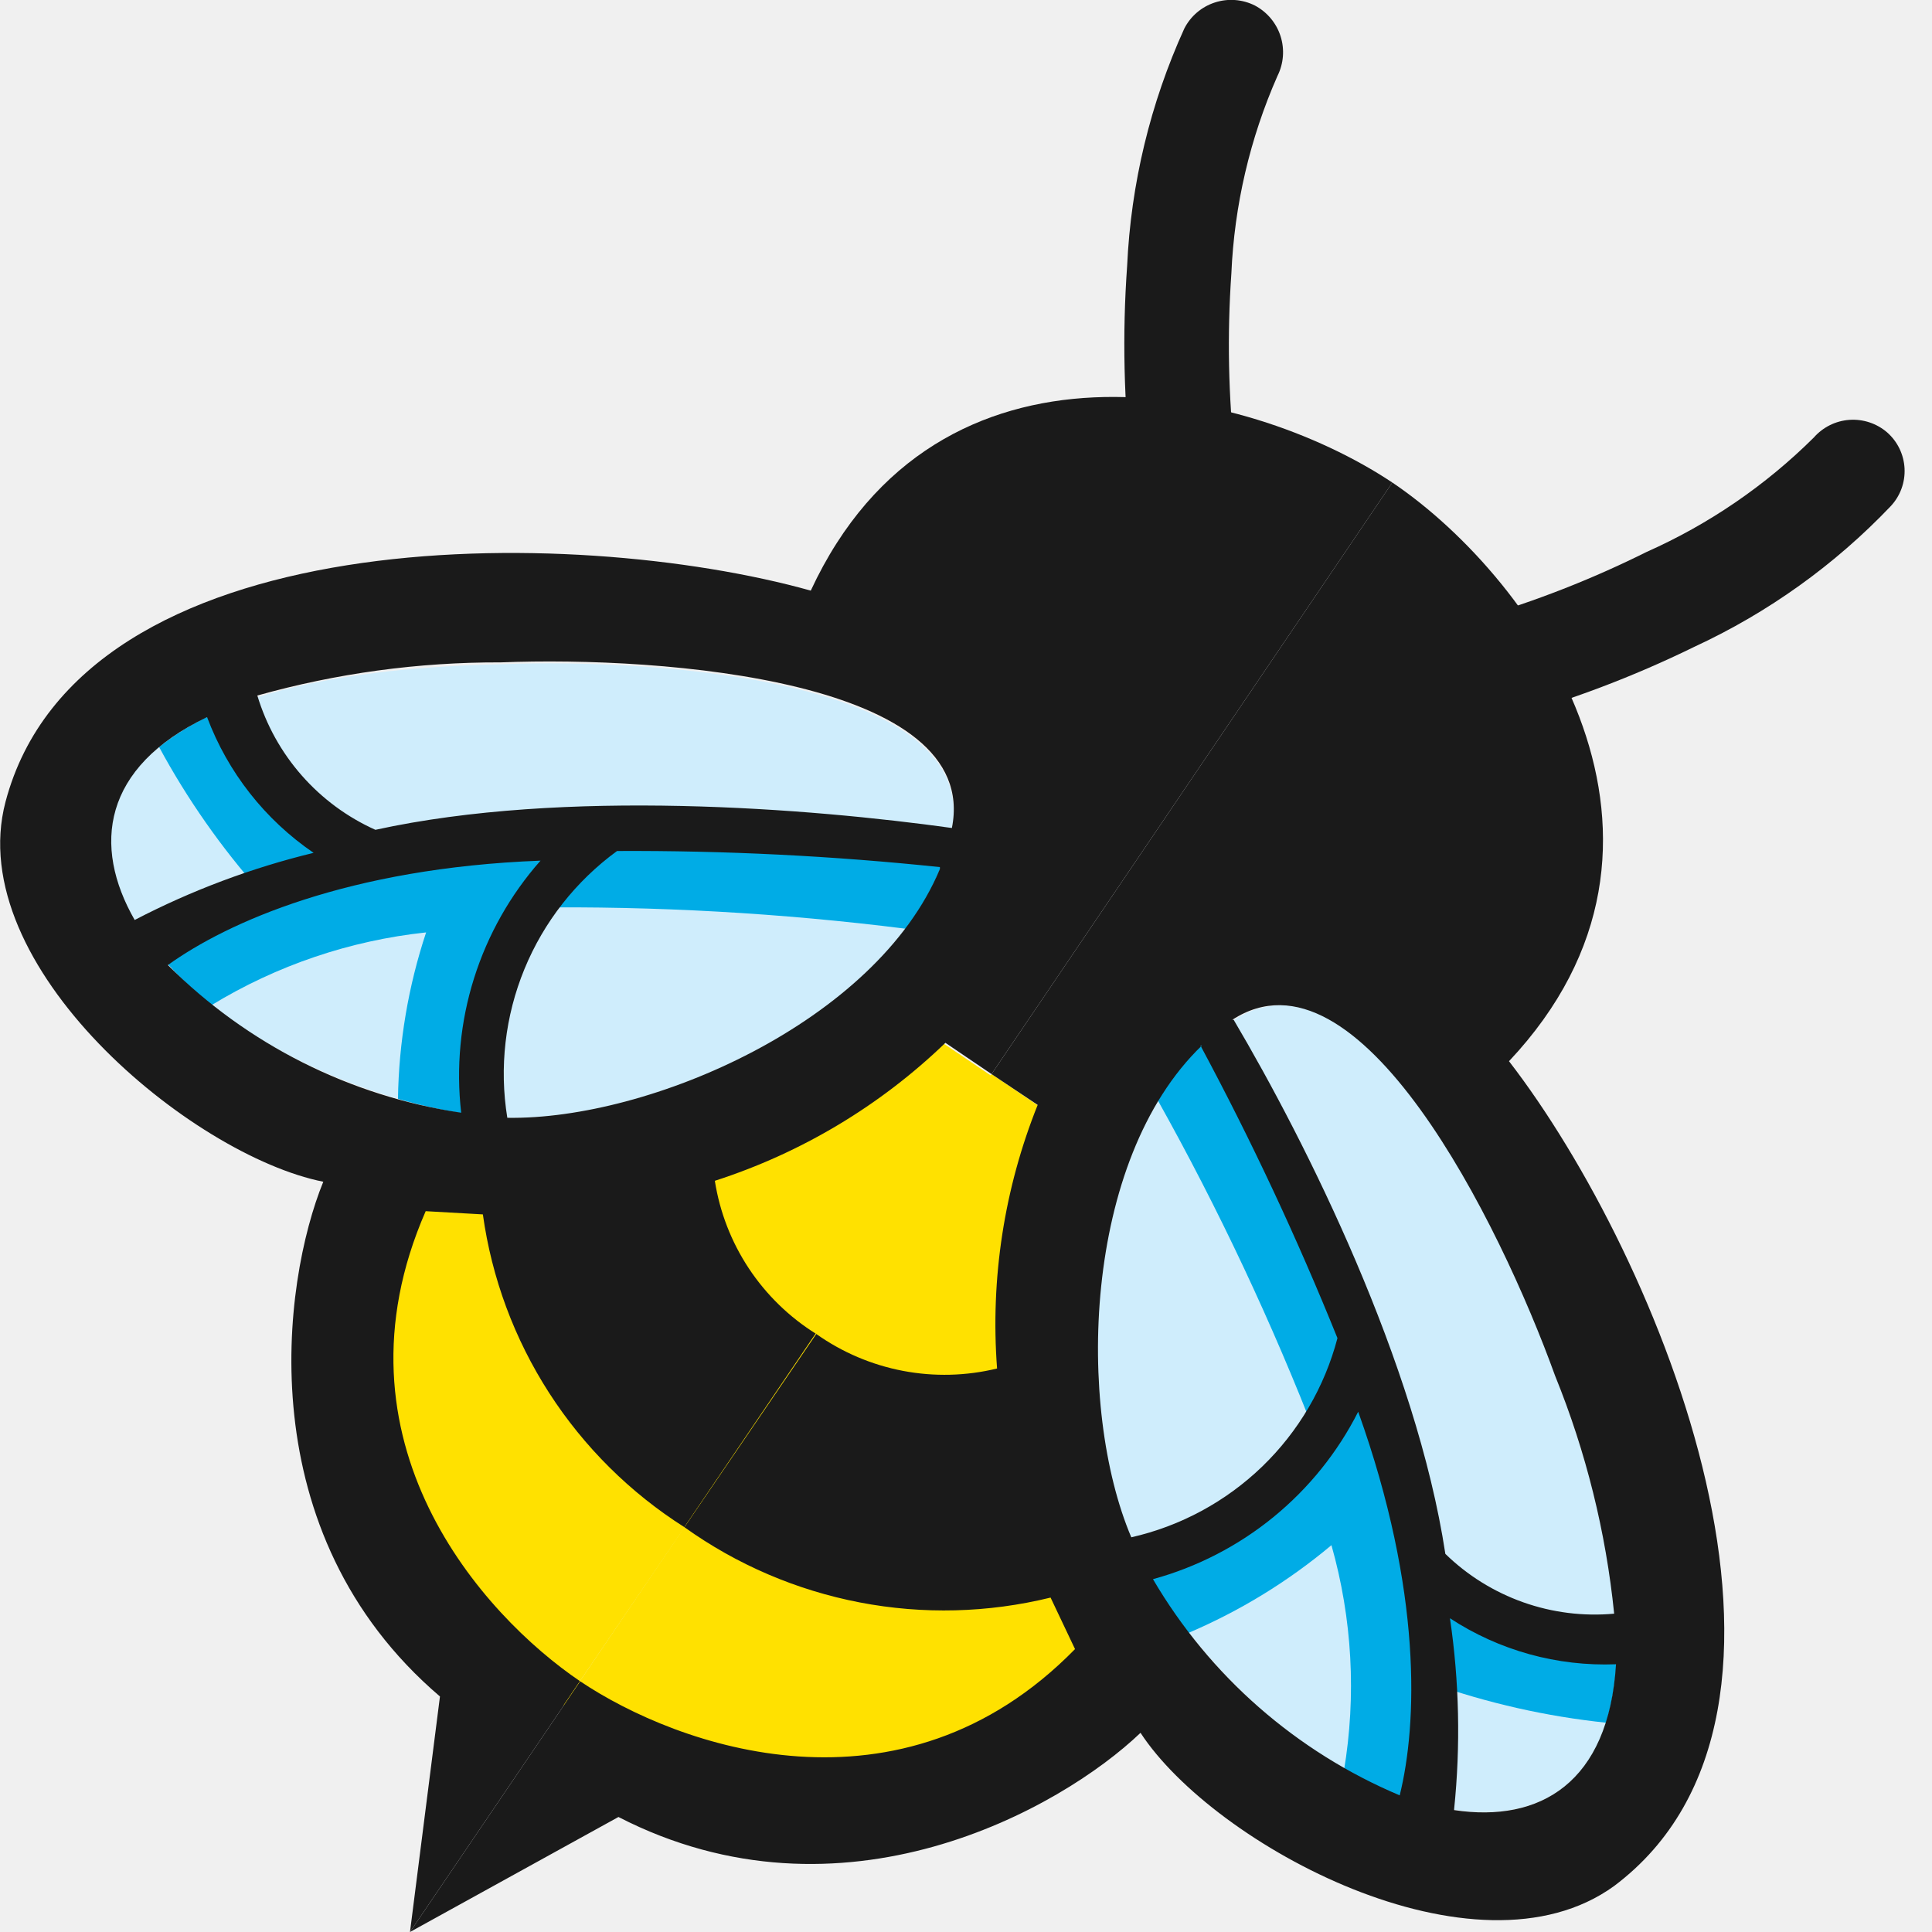
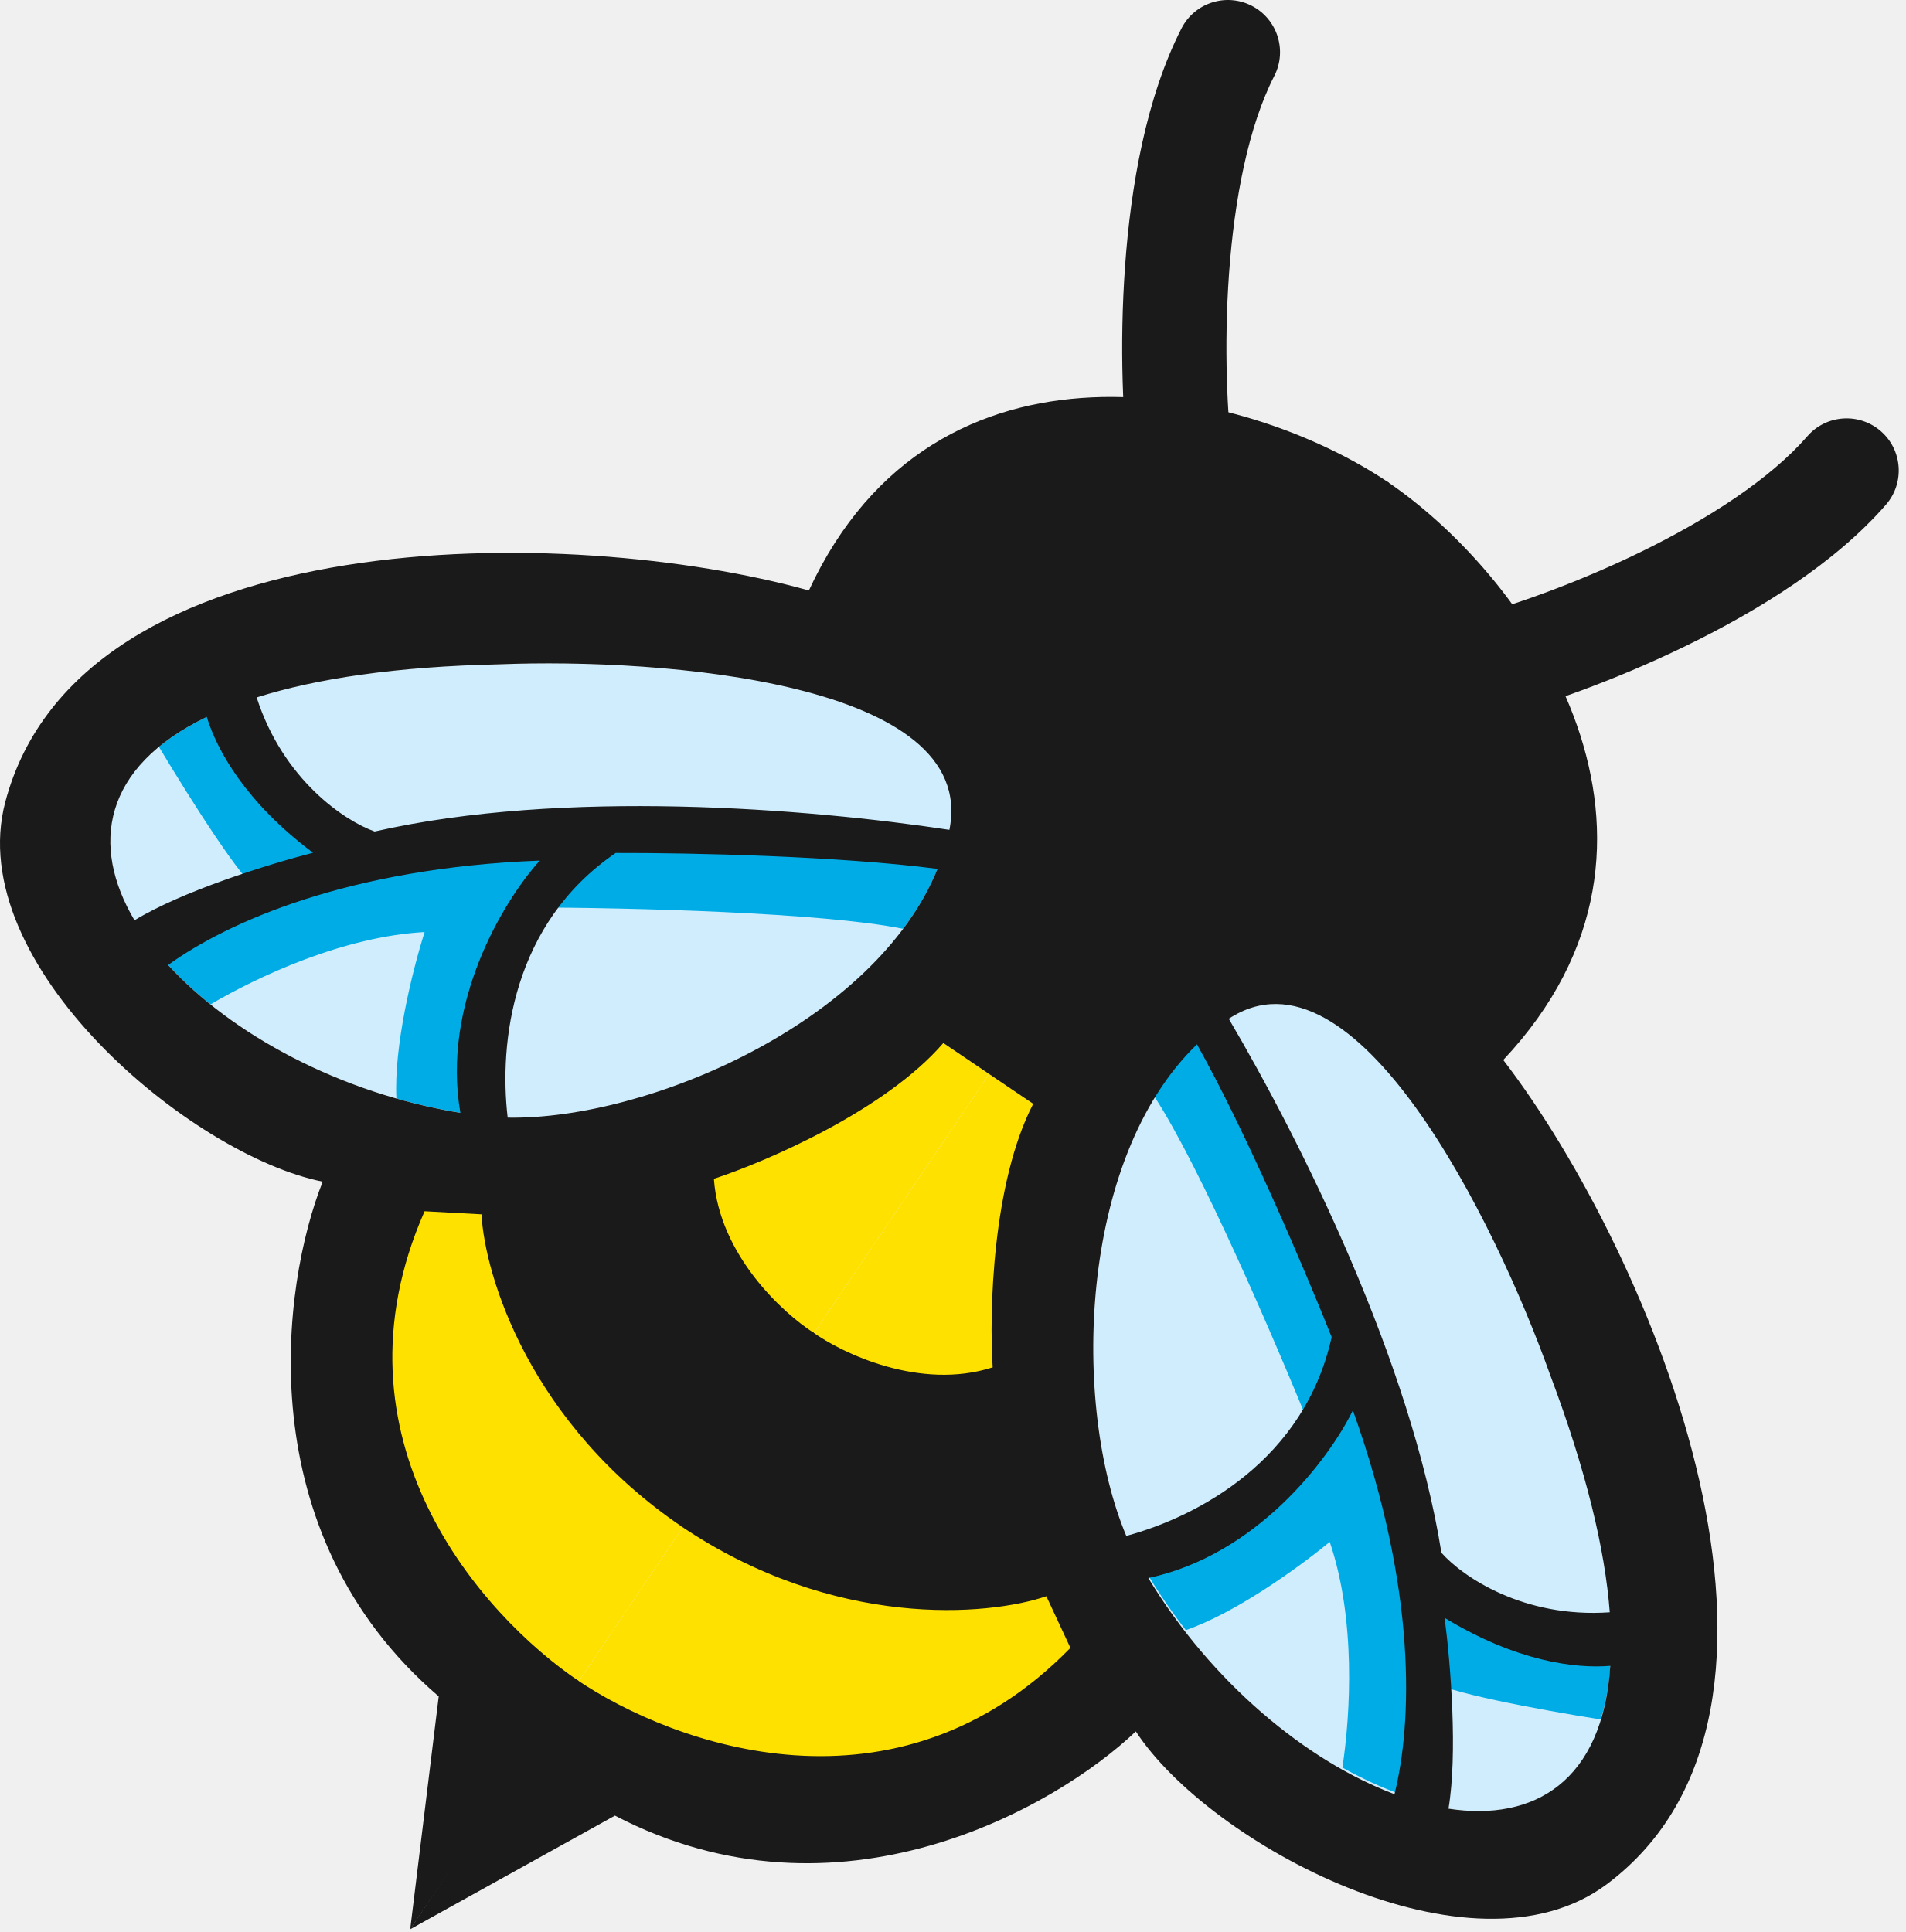
- <svg xmlns="http://www.w3.org/2000/svg" width="72" height="72" viewBox="0 0 72 72" fill="none">
-   <g clip-path="url(#clip0)">
-     <path fill-rule="evenodd" clip-rule="evenodd" d="M46.766 0.206C47.221 0.447 47.565 0.857 47.722 1.347C47.879 1.837 47.838 2.369 47.608 2.829C46.581 5.158 45.998 7.658 45.889 10.2C45.73 12.486 45.776 14.78 46.027 17.058C46.06 17.31 46.044 17.566 45.979 17.812C45.913 18.058 45.8 18.288 45.645 18.491C45.49 18.693 45.297 18.863 45.076 18.99C44.856 19.118 44.612 19.201 44.359 19.235C44.107 19.268 43.85 19.252 43.603 19.187C43.357 19.122 43.125 19.009 42.923 18.854C42.72 18.7 42.55 18.507 42.422 18.287C42.294 18.067 42.211 17.824 42.177 17.572C41.879 15.029 41.822 12.463 42.005 9.909C42.145 6.852 42.869 3.85 44.136 1.063C44.371 0.602 44.78 0.253 45.273 0.093C45.766 -0.068 46.303 -0.027 46.766 0.206Z" fill="#1A1A1A" />
-     <path d="M35.457 30.961C36.626 25.424 24.75 24.515 18.665 24.755C-5.397 25.269 4.692 39.944 17.978 41.589C23.443 42.258 33.996 37.886 35.457 30.961Z" fill="#CFEDFC" />
-     <path d="M5.929 27.839C6.731 27.203 7.63 26.699 8.593 26.348L8.936 27.41L10.655 29.622L13.216 31.919L15.175 31.628L24.972 30.616L35.284 31.713C34.941 32.758 34.423 33.737 33.755 34.611C29.103 34.025 24.417 33.762 19.73 33.822C18.698 35.022 18.32 39.153 18.235 41.605H17.994C16.925 41.469 15.867 41.251 14.831 40.953C14.862 38.844 15.216 36.751 15.88 34.748C13.048 35.05 10.318 35.975 7.888 37.456C7.11 36.849 6.406 36.153 5.791 35.382L9.71 33.239C8.246 31.59 6.977 29.778 5.929 27.839Z" fill="#00ACE6" />
-     <path d="M33.428 37.715L36.952 40.098L21.002 63.549L17.187 60.978L14.23 56.572L12.77 49.423L15.468 43.218L21.81 45.138L33.428 37.715Z" fill="#FFE100" />
-     <path fill-rule="evenodd" clip-rule="evenodd" d="M30.215 22.011C34.941 11.828 46.405 14.331 51.888 17.983L36.952 40.028L35.233 38.863C32.799 41.208 29.86 42.967 26.64 44.005C26.823 45.172 27.255 46.285 27.907 47.27C28.56 48.255 29.417 49.089 30.421 49.714L25.506 56.914C23.482 55.63 21.762 53.922 20.465 51.91C19.168 49.897 18.325 47.627 17.995 45.257L15.864 45.137C12.117 53.708 17.995 60.205 21.621 62.657L15.279 72L16.396 63.223C9.247 57.12 10.518 47.794 12.048 44.04C7.133 43.063 -1.409 36 0.206 29.88C2.99 19.354 21.329 19.525 30.215 22.011ZM35.474 30.857C36.574 25.354 24.732 24.445 18.665 24.685C15.597 24.675 12.543 25.09 9.59 25.92C9.922 27.02 10.486 28.036 11.245 28.899C12.004 29.763 12.94 30.454 13.99 30.925C21.037 29.383 30.18 30.12 35.474 30.857ZM35.027 32.314C31.031 31.895 27.015 31.695 22.996 31.714C21.462 32.834 20.267 34.355 19.546 36.11C18.824 37.865 18.602 39.785 18.906 41.657C24.199 41.743 32.655 38.091 35.027 32.383V32.314ZM17.187 41.468C16.993 39.783 17.156 38.076 17.666 36.458C18.175 34.84 19.019 33.346 20.143 32.074C12.976 32.348 8.473 34.371 6.256 35.965C9.213 38.922 13.046 40.852 17.187 41.468ZM5.019 34.285C7.132 33.185 9.371 32.345 11.687 31.783C9.873 30.545 8.487 28.779 7.717 26.725C3.815 28.594 3.437 31.525 5.019 34.285Z" fill="#1A1A1A" />
-     <path fill-rule="evenodd" clip-rule="evenodd" d="M70.329 16.115C69.941 15.78 69.436 15.612 68.924 15.647C68.412 15.682 67.935 15.919 67.597 16.304C65.795 18.094 63.681 19.54 61.358 20.572C59.317 21.589 57.188 22.421 54.998 23.058C54.751 23.121 54.519 23.232 54.315 23.385C54.111 23.537 53.939 23.729 53.809 23.947C53.546 24.389 53.47 24.918 53.598 25.415C53.725 25.913 54.046 26.34 54.489 26.602C54.932 26.864 55.462 26.94 55.961 26.812C58.436 26.139 60.842 25.232 63.145 24.104C65.895 22.831 68.379 21.051 70.467 18.858C70.641 18.67 70.776 18.45 70.864 18.209C70.951 17.969 70.99 17.713 70.977 17.458C70.964 17.202 70.9 16.952 70.789 16.721C70.678 16.491 70.522 16.285 70.329 16.115Z" fill="#1A1A1A" />
-     <path d="M45.942 38.039C50.669 34.884 55.928 45.547 57.973 51.273C66.446 73.679 49.053 69.873 42.505 58.13C39.909 53.364 40.047 41.964 45.942 38.039Z" fill="#CFEDFC" />
-     <path d="M59.862 64.201C60.143 63.226 60.277 62.215 60.258 61.201H59.123L56.425 60.395L53.28 58.99L52.833 57.07L50.117 47.624L45.254 38.504C44.416 39.21 43.701 40.05 43.139 40.99C45.423 45.074 47.416 49.313 49.103 53.675C48.364 55.081 44.669 56.967 42.4 57.961C42.45 58.029 42.491 58.105 42.521 58.184C43.028 59.121 43.602 60.02 44.239 60.875C46.187 60.051 48 58.942 49.619 57.584C50.395 60.321 50.554 63.196 50.083 66.001C50.942 66.476 51.846 66.867 52.781 67.167L53.331 62.727C55.443 63.473 57.635 63.968 59.862 64.201Z" fill="#00ACE6" />
-     <path d="M40.477 42.41L36.954 40.027L21.004 63.547L24.837 66.136L29.993 67.25L37.194 65.947L42.058 61.164L37.899 56.022L40.477 42.41Z" fill="#FFE100" />
-     <path fill-rule="evenodd" clip-rule="evenodd" d="M56.236 39.548C63.936 31.371 57.319 21.651 51.888 17.982L36.952 40.028L38.671 41.177C37.423 44.293 36.905 47.653 37.158 51C36.009 51.28 34.812 51.31 33.65 51.088C32.487 50.866 31.386 50.398 30.421 49.714L25.506 56.914C27.455 58.309 29.685 59.265 32.041 59.718C34.396 60.171 36.823 60.109 39.152 59.537L40.063 61.457C33.566 68.091 25.248 65.091 21.621 62.657L15.279 72L23.048 67.714C31.384 72 39.53 67.422 42.504 64.577C45.236 68.76 54.999 74.022 60.155 70.285C68.852 63.754 61.874 46.851 56.236 39.548ZM45.924 38.005C50.633 34.937 55.892 45.565 57.955 51.274C59.106 54.109 59.847 57.093 60.155 60.137C59.007 60.242 57.85 60.097 56.764 59.712C55.678 59.327 54.688 58.712 53.864 57.908C52.782 50.794 48.691 42.6 45.975 38.005H45.924ZM44.738 38.965C46.637 42.504 48.341 46.144 49.843 49.868C49.365 51.688 48.396 53.342 47.042 54.651C45.687 55.959 43.999 56.873 42.16 57.291C40.115 52.474 40.338 43.251 44.79 38.965H44.738ZM42.968 58.851C44.609 58.401 46.137 57.614 47.455 56.539C48.772 55.464 49.849 54.126 50.616 52.611C53.022 59.331 52.816 64.268 52.163 66.908C48.307 65.282 45.081 62.456 42.968 58.851ZM54.191 67.422C54.435 65.054 54.383 62.664 54.036 60.308C55.869 61.509 58.032 62.108 60.224 62.022C59.949 66.445 57.388 67.937 54.191 67.457V67.422Z" fill="#1A1A1A" />
-   </g>
-   <defs>
-     <clipPath id="clip0">
-       <rect width="72" height="72" fill="white" />
-     </clipPath>
-   </defs>
+ <svg xmlns="http://www.w3.org/2000/svg" width="71" height="72" viewBox="0 0 71 72" fill="none">
+   <path fill-rule="evenodd" clip-rule="evenodd" d="M46.639 0.214C47.593 0.703 47.971 1.873 47.483 2.828C46.518 4.713 45.996 7.416 45.796 10.195C45.599 12.938 45.73 15.534 45.932 17.062C46.073 18.125 45.324 19.101 44.261 19.241C43.197 19.381 42.222 18.633 42.081 17.57C41.844 15.773 41.706 12.913 41.922 9.916C42.134 6.955 42.706 3.635 44.025 1.057C44.513 0.103 45.684 -0.275 46.639 0.214Z" fill="#1A1A1A" />
+   <path d="M35.368 30.961C36.534 25.421 24.682 24.517 18.61 24.757C-5.328 25.272 4.678 39.949 17.931 41.585C23.385 42.259 33.91 37.887 35.368 30.961Z" fill="#CFEDFC" />
+   <path d="M5.921 27.832C6.593 27.278 7.465 26.776 8.559 26.346L8.9 27.418L10.637 29.617L13.181 31.923L15.135 31.633L24.904 30.62L35.172 31.719C34.849 32.749 34.326 33.717 33.654 34.614C30.615 34.005 23.519 33.825 19.666 33.818C18.634 35.029 18.261 39.15 18.18 41.61C18.097 41.602 18.015 41.593 17.934 41.583C16.852 41.45 15.792 41.229 14.77 40.937C14.676 39.013 15.339 36.262 15.822 34.735C12.801 34.899 9.606 36.392 7.843 37.431C7.031 36.779 6.327 36.083 5.756 35.365L9.671 33.213C9.067 32.906 7.157 29.892 5.921 27.832Z" fill="#00ACE6" />
+   <path d="M33.338 37.647L36.857 40.026L20.954 63.554L17.133 60.97L14.198 56.642L12.729 49.495L15.36 43.217L21.677 45.144L33.338 37.647Z" fill="#FFE100" />
+   <path fill-rule="evenodd" clip-rule="evenodd" d="M30.14 22.005C34.857 11.832 46.334 14.326 51.754 17.991L36.859 40.026L35.15 38.87C32.98 41.388 28.546 43.293 26.601 43.931C26.799 46.76 29.173 48.942 30.335 49.679L25.442 56.918C19.73 53.056 18.062 47.533 17.941 45.254L15.821 45.139C12.078 53.625 17.948 60.202 21.568 62.649L15.285 71.894L16.347 63.221C9.222 57.114 10.496 47.887 12.024 44.037C7.116 43.062 -1.403 35.94 0.197 29.887C2.984 19.348 21.268 19.522 30.14 22.005ZM35.376 30.926C36.485 25.417 24.669 24.517 18.61 24.757C14.758 24.84 11.785 25.289 9.563 25.992C10.552 29.064 12.845 30.591 13.959 30.988C20.984 29.39 30.106 30.127 35.376 30.926ZM34.933 32.381C31.258 31.903 25.782 31.78 22.941 31.788C19.084 34.421 18.589 38.863 18.917 41.651C24.142 41.741 32.611 38.099 34.933 32.381ZM17.155 41.474C16.45 37.434 18.719 33.623 20.112 32.072C12.968 32.344 8.464 34.372 6.264 35.963C8.618 38.539 12.661 40.741 17.155 41.474ZM5.012 34.297C6.779 33.217 9.943 32.224 11.664 31.78C9.175 29.919 8.088 27.976 7.704 26.718C3.811 28.59 3.369 31.52 5.012 34.297Z" fill="#1A1A1A" />
+   <path fill-rule="evenodd" clip-rule="evenodd" d="M70.083 16.069C69.274 15.365 68.047 15.45 67.344 16.259C65.954 17.857 63.64 19.349 61.136 20.57C58.664 21.775 56.207 22.62 54.714 23.003C53.675 23.268 53.049 24.326 53.315 25.366C53.581 26.405 54.639 27.031 55.678 26.765C57.434 26.316 60.138 25.378 62.839 24.061C65.507 22.761 68.375 20.993 70.274 18.808C70.978 17.999 70.892 16.773 70.083 16.069Z" fill="#1A1A1A" />
+   <path d="M45.757 37.985C50.463 34.838 55.719 45.502 57.759 51.228C66.201 73.637 48.855 69.82 42.398 58.129C39.741 53.317 39.875 41.919 45.757 37.985Z" fill="#CFEDFC" />
+   <path d="M59.643 64.08C59.907 63.249 60.047 62.253 60.039 61.077L58.917 61.16L56.229 60.368L53.142 58.866L52.682 56.944L49.982 47.5L45.136 38.379C44.301 39.062 43.597 39.909 43.015 40.867C44.713 43.461 47.524 49.979 48.967 53.553C48.227 54.962 44.544 56.844 42.291 57.835C42.329 57.91 42.368 57.983 42.408 58.054C42.935 59.009 43.534 59.91 44.186 60.75C46.007 60.12 48.312 58.479 49.548 57.462C50.522 60.327 50.328 63.849 50.02 65.872C50.928 66.383 51.836 66.777 52.715 67.04L53.252 62.604C53.763 63.05 57.27 63.7 59.643 64.08Z" fill="#00ACE6" />
+   <path d="M40.378 42.405L36.858 40.025L20.955 63.553L24.776 66.137L29.886 67.248L37.064 65.949L41.908 61.167L37.767 56.022L40.378 42.405Z" fill="#FFE100" />
+   <path fill-rule="evenodd" clip-rule="evenodd" d="M56.014 39.502C63.694 31.332 57.104 21.61 51.684 17.945L36.79 39.981L38.499 41.136C36.972 44.089 36.856 48.913 36.989 50.957C34.291 51.828 31.382 50.437 30.265 49.633L25.372 56.872C31.084 60.734 36.83 60.225 38.989 59.487L39.886 61.412C33.407 68.048 25.118 65.051 21.498 62.604L15.277 71.902L22.914 67.663C31.235 72 39.321 67.378 42.323 64.525C45.057 68.718 54.84 73.971 59.859 70.23C68.599 63.716 61.623 46.81 56.014 39.502ZM45.786 37.966C50.484 34.884 55.722 45.515 57.757 51.228C59.116 54.834 59.806 57.761 59.982 60.085C56.764 60.312 54.493 58.753 53.71 57.867C52.574 50.752 48.491 42.559 45.786 37.966ZM44.601 38.92C46.414 42.153 48.568 47.189 49.62 49.828C48.614 54.39 44.677 56.505 41.968 57.239C39.937 52.423 40.161 43.206 44.601 38.92ZM42.789 58.808C46.8 57.957 49.49 54.431 50.411 52.56C52.82 59.293 52.617 64.228 51.961 66.864C48.694 65.638 45.144 62.707 42.789 58.808ZM53.973 67.404C54.316 65.362 54.059 62.056 53.829 60.292C56.484 61.909 58.692 62.193 60.002 62.081C59.716 66.392 57.162 67.894 53.973 67.404Z" fill="#1A1A1A" />
</svg>
